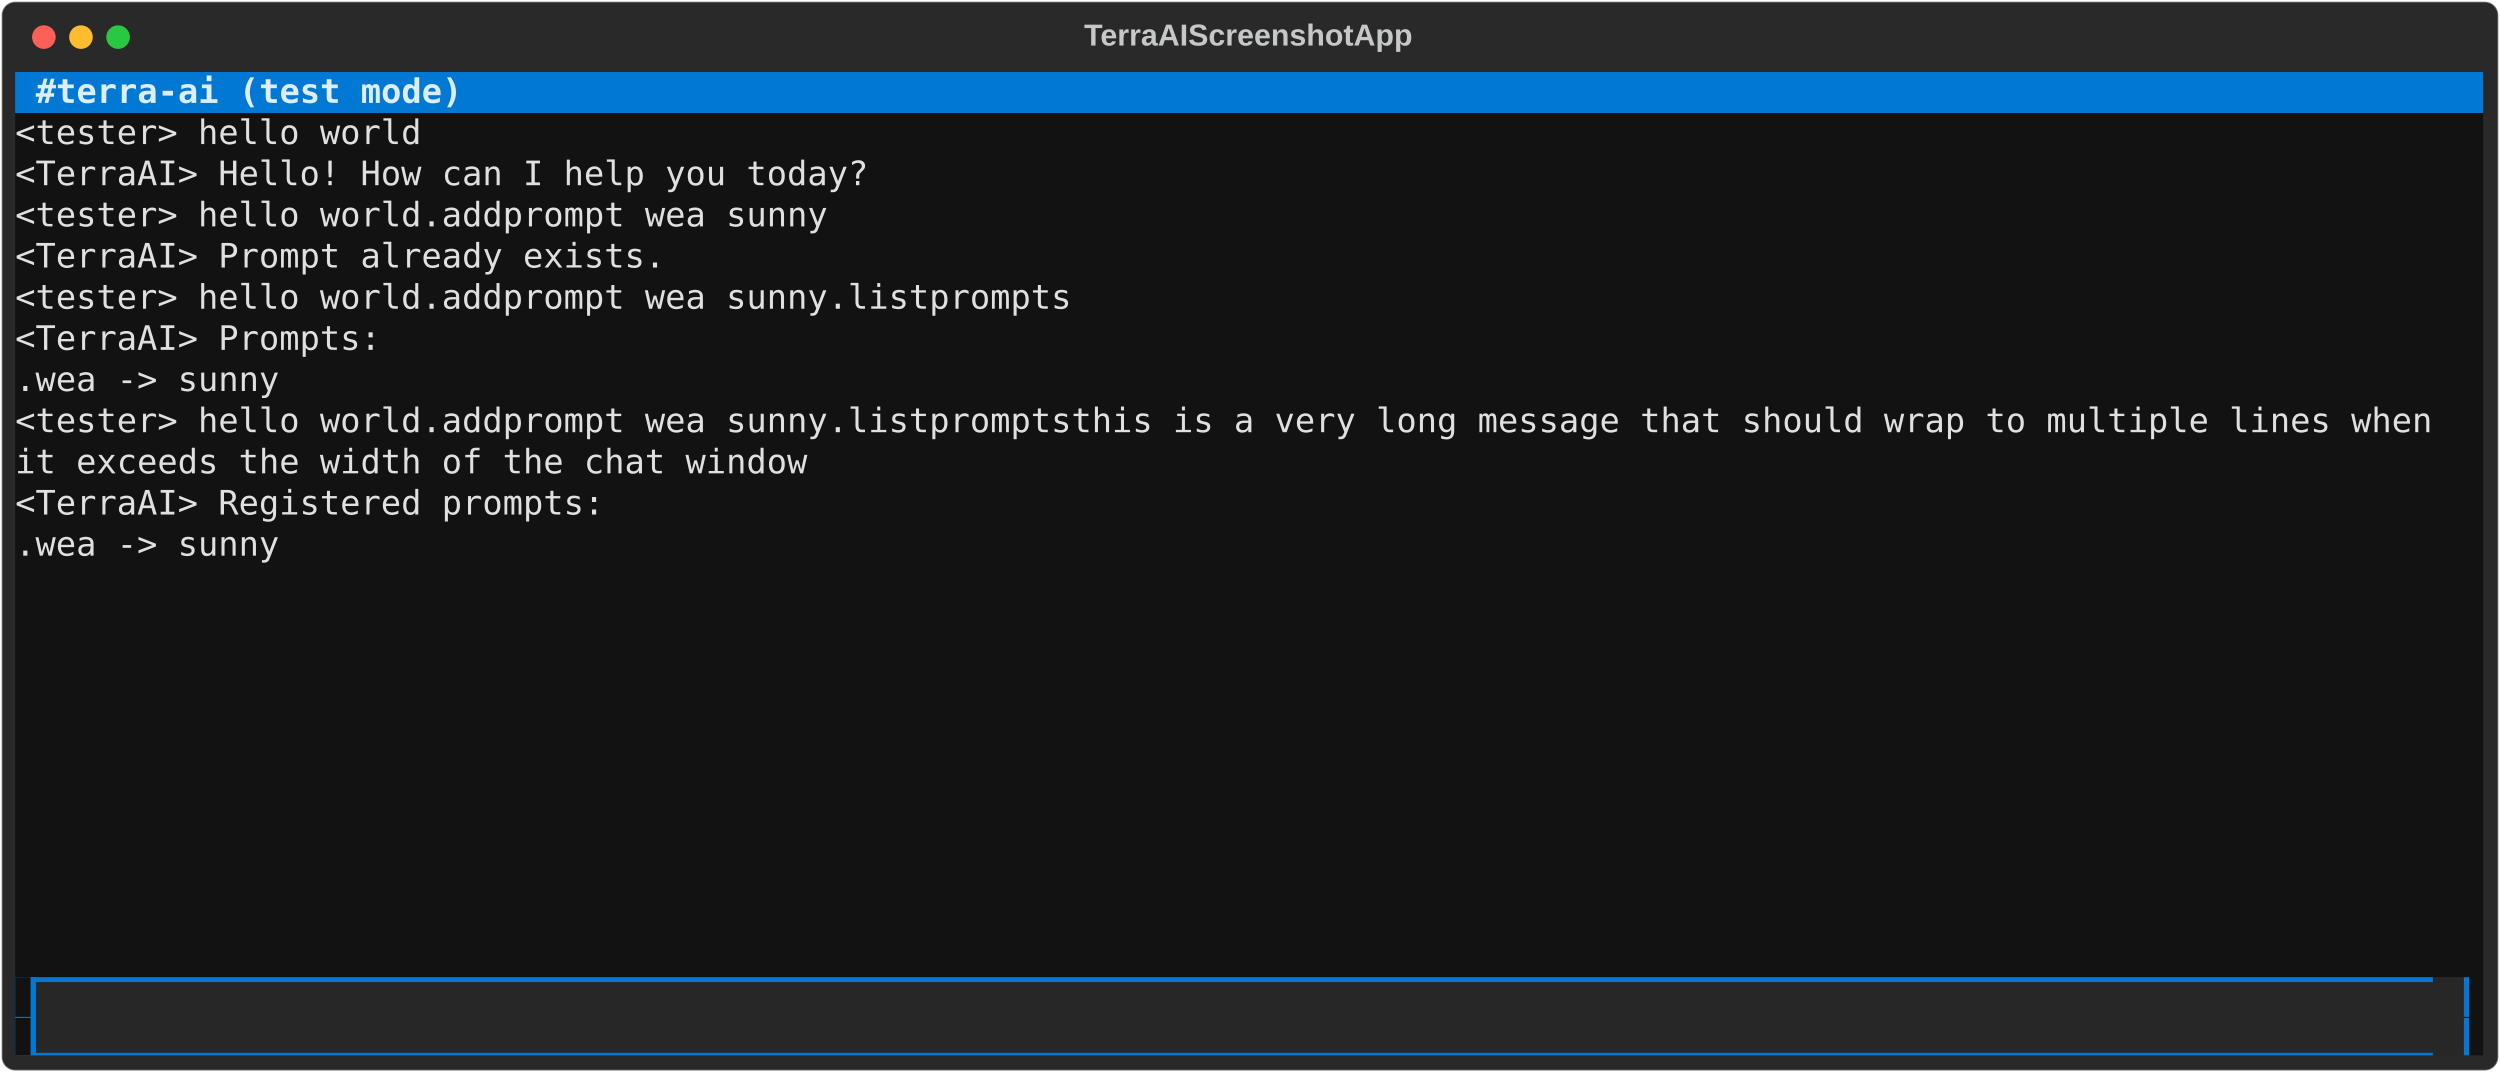
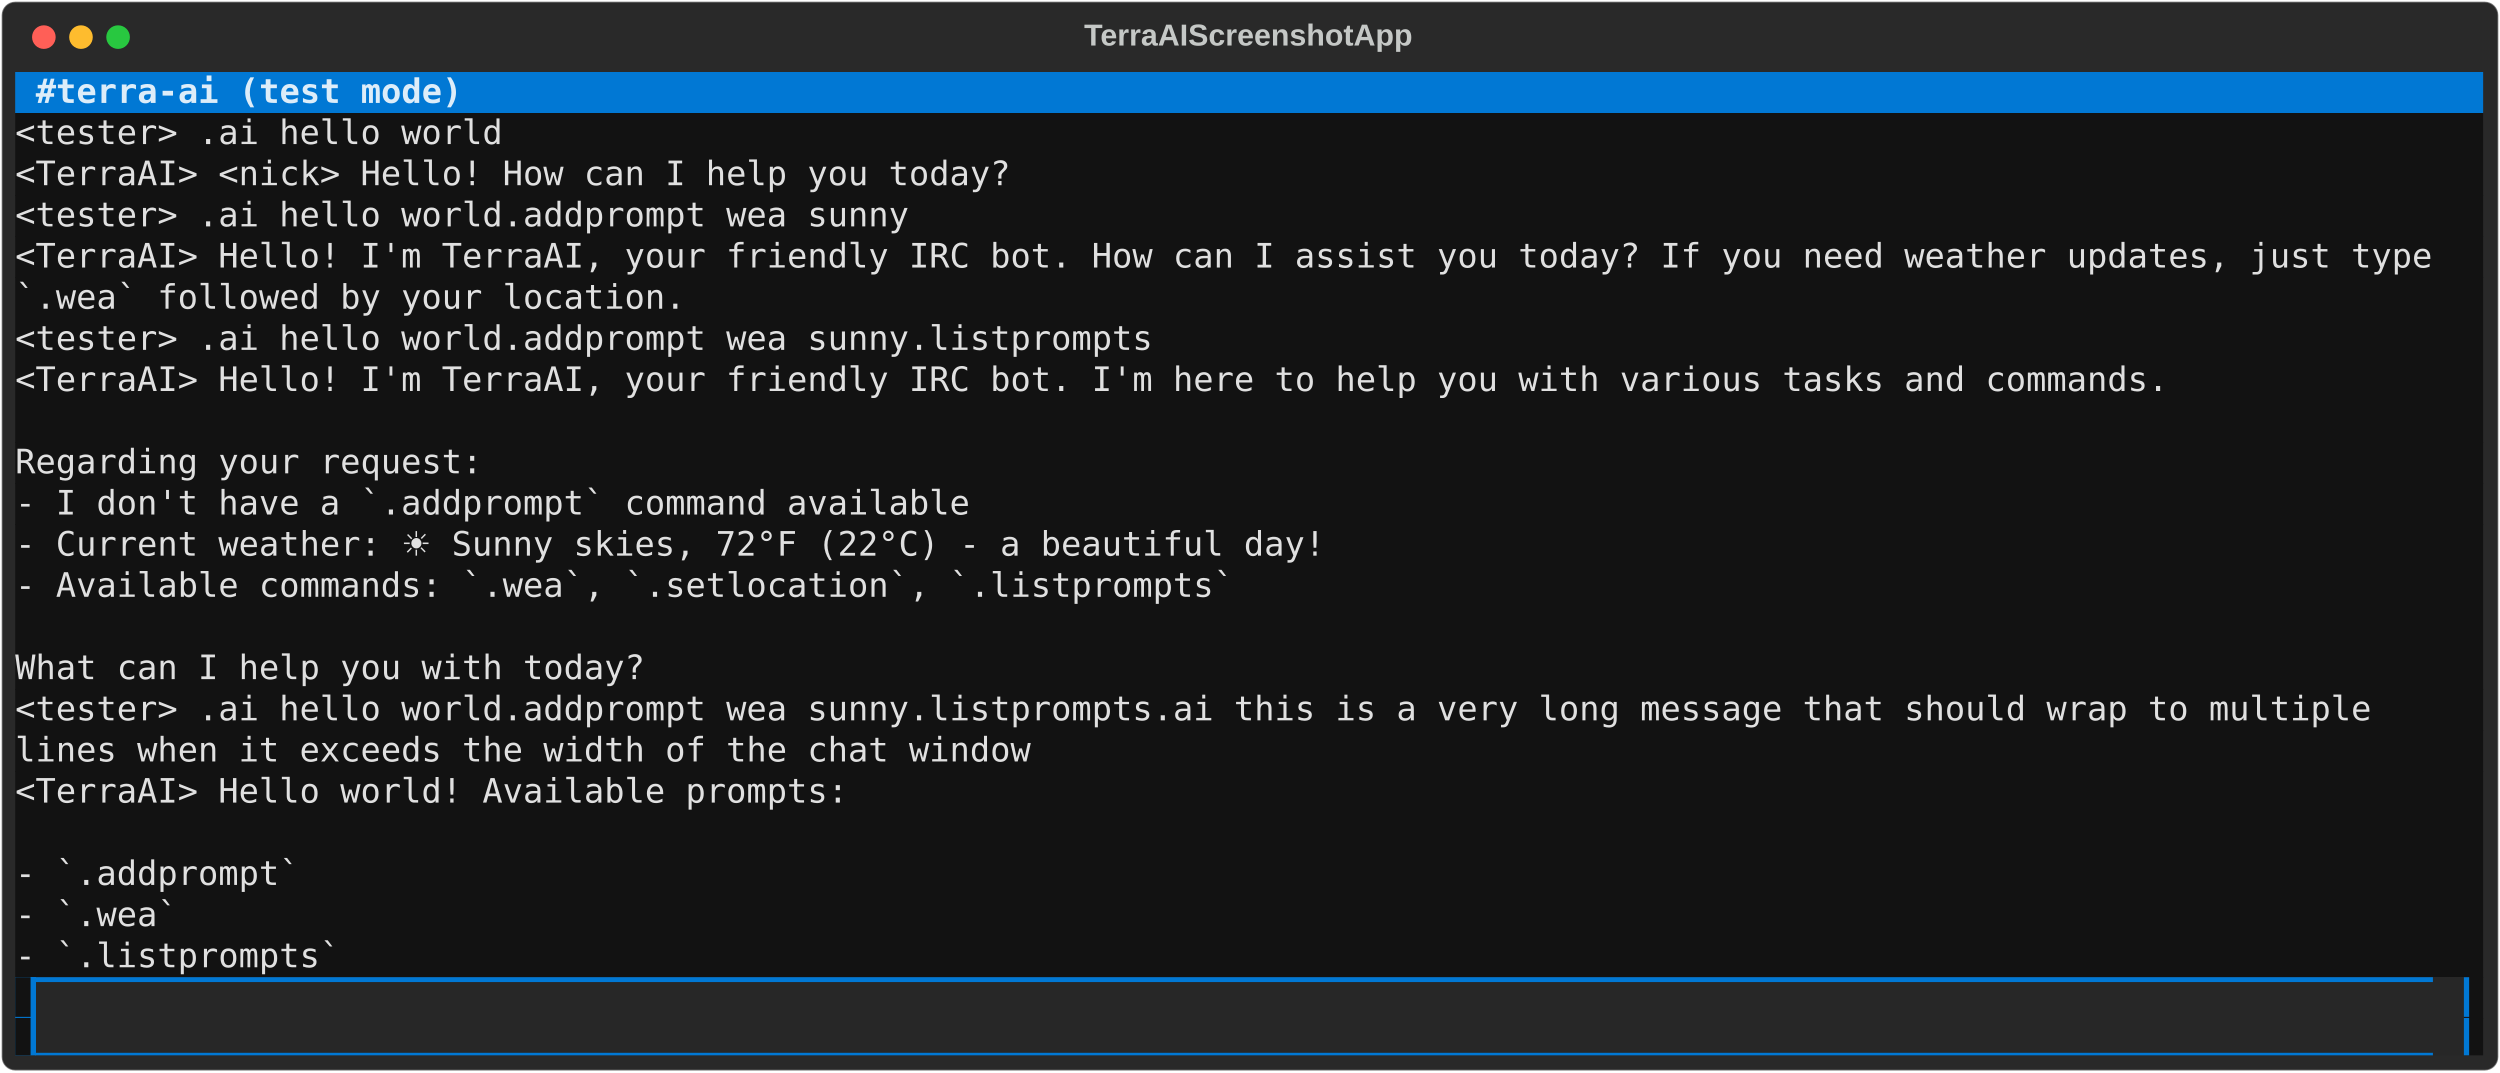
<svg xmlns="http://www.w3.org/2000/svg" class="rich-terminal" viewBox="0 0 1482 635.6">
  <style>

    @font-face {
        font-family: "Fira Code";
        src: local("FiraCode-Regular"),
                url("https://cdnjs.cloudflare.com/ajax/libs/firacode/6.2.0/woff2/FiraCode-Regular.woff2") format("woff2"),
                url("https://cdnjs.cloudflare.com/ajax/libs/firacode/6.2.0/woff/FiraCode-Regular.woff") format("woff");
        font-style: normal;
        font-weight: 400;
    }
    @font-face {
        font-family: "Fira Code";
        src: local("FiraCode-Bold"),
                url("https://cdnjs.cloudflare.com/ajax/libs/firacode/6.2.0/woff2/FiraCode-Bold.woff2") format("woff2"),
                url("https://cdnjs.cloudflare.com/ajax/libs/firacode/6.2.0/woff/FiraCode-Bold.woff") format("woff");
        font-style: bold;
        font-weight: 700;
    }

-     .terminal-1152825051-matrix {
+     .terminal-4287225144-matrix {
        font-family: Fira Code, monospace;
        font-size: 20px;
        line-height: 24.4px;
        font-variant-east-asian: full-width;
    }

-     .terminal-1152825051-title {
+     .terminal-4287225144-title {
        font-size: 18px;
        font-weight: bold;
        font-family: arial;
    }

-     .terminal-1152825051-r1 { fill: #c5c8c6 }
- .terminal-1152825051-r2 { fill: #ddedf9;font-weight: bold }
- .terminal-1152825051-r3 { fill: #e0e0e0 }
- .terminal-1152825051-r4 { fill: #121212 }
- .terminal-1152825051-r5 { fill: #0178d4 }
+     .terminal-4287225144-r1 { fill: #c5c8c6 }
+ .terminal-4287225144-r2 { fill: #ddedf9;font-weight: bold }
+ .terminal-4287225144-r3 { fill: #e0e0e0 }
+ .terminal-4287225144-r4 { fill: #121212 }
+ .terminal-4287225144-r5 { fill: #0178d4 }
    </style>
  <defs>
-     <clipPath id="terminal-1152825051-clip-terminal">
+     <clipPath id="terminal-4287225144-clip-terminal">
      <rect x="0" y="0" width="1463.0" height="584.6" />
    </clipPath>
-     <clipPath id="terminal-1152825051-line-0">
+     <clipPath id="terminal-4287225144-line-0">
      <rect x="0" y="1.5" width="1464" height="24.65" />
    </clipPath>
-     <clipPath id="terminal-1152825051-line-1">
+     <clipPath id="terminal-4287225144-line-1">
      <rect x="0" y="25.9" width="1464" height="24.65" />
    </clipPath>
-     <clipPath id="terminal-1152825051-line-2">
+     <clipPath id="terminal-4287225144-line-2">
      <rect x="0" y="50.3" width="1464" height="24.65" />
    </clipPath>
-     <clipPath id="terminal-1152825051-line-3">
+     <clipPath id="terminal-4287225144-line-3">
      <rect x="0" y="74.7" width="1464" height="24.65" />
    </clipPath>
-     <clipPath id="terminal-1152825051-line-4">
+     <clipPath id="terminal-4287225144-line-4">
      <rect x="0" y="99.1" width="1464" height="24.65" />
    </clipPath>
-     <clipPath id="terminal-1152825051-line-5">
+     <clipPath id="terminal-4287225144-line-5">
      <rect x="0" y="123.5" width="1464" height="24.65" />
    </clipPath>
-     <clipPath id="terminal-1152825051-line-6">
+     <clipPath id="terminal-4287225144-line-6">
      <rect x="0" y="147.9" width="1464" height="24.65" />
    </clipPath>
-     <clipPath id="terminal-1152825051-line-7">
+     <clipPath id="terminal-4287225144-line-7">
      <rect x="0" y="172.3" width="1464" height="24.65" />
    </clipPath>
-     <clipPath id="terminal-1152825051-line-8">
+     <clipPath id="terminal-4287225144-line-8">
      <rect x="0" y="196.7" width="1464" height="24.65" />
    </clipPath>
-     <clipPath id="terminal-1152825051-line-9">
+     <clipPath id="terminal-4287225144-line-9">
      <rect x="0" y="221.1" width="1464" height="24.65" />
    </clipPath>
-     <clipPath id="terminal-1152825051-line-10">
+     <clipPath id="terminal-4287225144-line-10">
      <rect x="0" y="245.5" width="1464" height="24.65" />
    </clipPath>
-     <clipPath id="terminal-1152825051-line-11">
+     <clipPath id="terminal-4287225144-line-11">
      <rect x="0" y="269.9" width="1464" height="24.65" />
    </clipPath>
-     <clipPath id="terminal-1152825051-line-12">
+     <clipPath id="terminal-4287225144-line-12">
      <rect x="0" y="294.3" width="1464" height="24.65" />
    </clipPath>
-     <clipPath id="terminal-1152825051-line-13">
+     <clipPath id="terminal-4287225144-line-13">
      <rect x="0" y="318.7" width="1464" height="24.65" />
    </clipPath>
-     <clipPath id="terminal-1152825051-line-14">
+     <clipPath id="terminal-4287225144-line-14">
      <rect x="0" y="343.1" width="1464" height="24.65" />
    </clipPath>
-     <clipPath id="terminal-1152825051-line-15">
+     <clipPath id="terminal-4287225144-line-15">
      <rect x="0" y="367.5" width="1464" height="24.65" />
    </clipPath>
-     <clipPath id="terminal-1152825051-line-16">
+     <clipPath id="terminal-4287225144-line-16">
      <rect x="0" y="391.9" width="1464" height="24.65" />
    </clipPath>
-     <clipPath id="terminal-1152825051-line-17">
+     <clipPath id="terminal-4287225144-line-17">
      <rect x="0" y="416.3" width="1464" height="24.65" />
    </clipPath>
-     <clipPath id="terminal-1152825051-line-18">
+     <clipPath id="terminal-4287225144-line-18">
      <rect x="0" y="440.7" width="1464" height="24.65" />
    </clipPath>
-     <clipPath id="terminal-1152825051-line-19">
+     <clipPath id="terminal-4287225144-line-19">
      <rect x="0" y="465.1" width="1464" height="24.65" />
    </clipPath>
-     <clipPath id="terminal-1152825051-line-20">
+     <clipPath id="terminal-4287225144-line-20">
      <rect x="0" y="489.5" width="1464" height="24.65" />
    </clipPath>
-     <clipPath id="terminal-1152825051-line-21">
+     <clipPath id="terminal-4287225144-line-21">
      <rect x="0" y="513.9" width="1464" height="24.65" />
    </clipPath>
-     <clipPath id="terminal-1152825051-line-22">
+     <clipPath id="terminal-4287225144-line-22">
      <rect x="0" y="538.3" width="1464" height="24.65" />
    </clipPath>
  </defs>
  <rect fill="#292929" stroke="rgba(255,255,255,0.35)" stroke-width="1" x="1" y="1" width="1480" height="633.6" rx="8" />
-   <text class="terminal-1152825051-title" fill="#c5c8c6" text-anchor="middle" x="740" y="27">TerraAIScreenshotApp</text>
+   <text class="terminal-4287225144-title" fill="#c5c8c6" text-anchor="middle" x="740" y="27">TerraAIScreenshotApp</text>
  <g transform="translate(26,22)">
    <circle cx="0" cy="0" r="7" fill="#ff5f57" />
    <circle cx="22" cy="0" r="7" fill="#febc2e" />
    <circle cx="44" cy="0" r="7" fill="#28c840" />
  </g>
-   <g transform="translate(9, 41)" clip-path="url(#terminal-1152825051-clip-terminal)">
+   <g transform="translate(9, 41)" clip-path="url(#terminal-4287225144-clip-terminal)">
    <rect fill="#0178d4" x="0" y="1.5" width="12.2" height="24.65" shape-rendering="crispEdges" />
    <rect fill="#0178d4" x="12.2" y="1.5" width="256.2" height="24.65" shape-rendering="crispEdges" />
    <rect fill="#0178d4" x="268.4" y="1.5" width="1183.4" height="24.65" shape-rendering="crispEdges" />
    <rect fill="#0178d4" x="1451.8" y="1.5" width="12.2" height="24.65" shape-rendering="crispEdges" />
-     <rect fill="#121212" x="0" y="25.9" width="244" height="24.65" shape-rendering="crispEdges" />
-     <rect fill="#121212" x="244" y="25.9" width="1220" height="24.65" shape-rendering="crispEdges" />
-     <rect fill="#121212" x="0" y="50.3" width="512.4" height="24.65" shape-rendering="crispEdges" />
-     <rect fill="#121212" x="512.4" y="50.3" width="951.6" height="24.65" shape-rendering="crispEdges" />
-     <rect fill="#121212" x="0" y="74.7" width="488" height="24.65" shape-rendering="crispEdges" />
-     <rect fill="#121212" x="488" y="74.7" width="976" height="24.65" shape-rendering="crispEdges" />
-     <rect fill="#121212" x="0" y="99.1" width="390.4" height="24.65" shape-rendering="crispEdges" />
-     <rect fill="#121212" x="390.4" y="99.1" width="1073.6" height="24.65" shape-rendering="crispEdges" />
-     <rect fill="#121212" x="0" y="123.5" width="634.4" height="24.65" shape-rendering="crispEdges" />
-     <rect fill="#121212" x="634.4" y="123.5" width="829.6" height="24.65" shape-rendering="crispEdges" />
-     <rect fill="#121212" x="0" y="147.9" width="219.6" height="24.65" shape-rendering="crispEdges" />
-     <rect fill="#121212" x="219.6" y="147.9" width="1244.4" height="24.65" shape-rendering="crispEdges" />
-     <rect fill="#121212" x="0" y="172.3" width="158.6" height="24.65" shape-rendering="crispEdges" />
-     <rect fill="#121212" x="158.6" y="172.3" width="1305.4" height="24.65" shape-rendering="crispEdges" />
-     <rect fill="#121212" x="0" y="196.7" width="1451.8" height="24.65" shape-rendering="crispEdges" />
-     <rect fill="#121212" x="1451.8" y="196.7" width="12.2" height="24.65" shape-rendering="crispEdges" />
-     <rect fill="#121212" x="0" y="221.1" width="475.8" height="24.65" shape-rendering="crispEdges" />
-     <rect fill="#121212" x="475.8" y="221.1" width="988.2" height="24.65" shape-rendering="crispEdges" />
-     <rect fill="#121212" x="0" y="245.5" width="353.8" height="24.65" shape-rendering="crispEdges" />
-     <rect fill="#121212" x="353.8" y="245.5" width="1110.2" height="24.65" shape-rendering="crispEdges" />
-     <rect fill="#121212" x="0" y="269.9" width="158.6" height="24.65" shape-rendering="crispEdges" />
-     <rect fill="#121212" x="158.6" y="269.9" width="1305.4" height="24.65" shape-rendering="crispEdges" />
-     <rect fill="#121212" x="0" y="294.3" width="1464" height="24.65" shape-rendering="crispEdges" />
+     <rect fill="#121212" x="0" y="25.9" width="292.8" height="24.65" shape-rendering="crispEdges" />
+     <rect fill="#121212" x="292.8" y="25.9" width="1171.2" height="24.65" shape-rendering="crispEdges" />
+     <rect fill="#121212" x="0" y="50.3" width="597.8" height="24.65" shape-rendering="crispEdges" />
+     <rect fill="#121212" x="597.8" y="50.3" width="866.2" height="24.65" shape-rendering="crispEdges" />
+     <rect fill="#121212" x="0" y="74.7" width="536.8" height="24.65" shape-rendering="crispEdges" />
+     <rect fill="#121212" x="536.8" y="74.7" width="927.2" height="24.65" shape-rendering="crispEdges" />
+     <rect fill="#121212" x="0" y="99.1" width="1451.8" height="24.65" shape-rendering="crispEdges" />
+     <rect fill="#121212" x="1451.8" y="99.1" width="12.2" height="24.65" shape-rendering="crispEdges" />
+     <rect fill="#121212" x="0" y="123.5" width="402.6" height="24.65" shape-rendering="crispEdges" />
+     <rect fill="#121212" x="402.6" y="123.5" width="1061.4" height="24.65" shape-rendering="crispEdges" />
+     <rect fill="#121212" x="0" y="147.9" width="683.2" height="24.65" shape-rendering="crispEdges" />
+     <rect fill="#121212" x="683.2" y="147.9" width="780.8" height="24.65" shape-rendering="crispEdges" />
+     <rect fill="#121212" x="0" y="172.3" width="1305.4" height="24.65" shape-rendering="crispEdges" />
+     <rect fill="#121212" x="1305.4" y="172.3" width="158.6" height="24.65" shape-rendering="crispEdges" />
+     <rect fill="#121212" x="0" y="196.7" width="0" height="24.65" shape-rendering="crispEdges" />
+     <rect fill="#121212" x="0" y="196.7" width="1464" height="24.65" shape-rendering="crispEdges" />
+     <rect fill="#121212" x="0" y="221.1" width="280.6" height="24.65" shape-rendering="crispEdges" />
+     <rect fill="#121212" x="280.6" y="221.1" width="1183.4" height="24.65" shape-rendering="crispEdges" />
+     <rect fill="#121212" x="0" y="245.5" width="573.4" height="24.65" shape-rendering="crispEdges" />
+     <rect fill="#121212" x="573.4" y="245.5" width="890.6" height="24.65" shape-rendering="crispEdges" />
+     <rect fill="#121212" x="0" y="269.9" width="793" height="24.65" shape-rendering="crispEdges" />
+     <rect fill="#121212" x="793" y="269.9" width="671" height="24.65" shape-rendering="crispEdges" />
+     <rect fill="#121212" x="0" y="294.3" width="732" height="24.65" shape-rendering="crispEdges" />
+     <rect fill="#121212" x="732" y="294.3" width="732" height="24.65" shape-rendering="crispEdges" />
+     <rect fill="#121212" x="0" y="318.7" width="0" height="24.65" shape-rendering="crispEdges" />
    <rect fill="#121212" x="0" y="318.7" width="1464" height="24.65" shape-rendering="crispEdges" />
-     <rect fill="#121212" x="0" y="343.1" width="1464" height="24.65" shape-rendering="crispEdges" />
-     <rect fill="#121212" x="0" y="367.5" width="1464" height="24.65" shape-rendering="crispEdges" />
-     <rect fill="#121212" x="0" y="391.9" width="1464" height="24.65" shape-rendering="crispEdges" />
-     <rect fill="#121212" x="0" y="416.3" width="1464" height="24.65" shape-rendering="crispEdges" />
+     <rect fill="#121212" x="0" y="343.1" width="378.2" height="24.65" shape-rendering="crispEdges" />
+     <rect fill="#121212" x="378.2" y="343.1" width="1085.8" height="24.65" shape-rendering="crispEdges" />
+     <rect fill="#121212" x="0" y="367.5" width="1415.2" height="24.65" shape-rendering="crispEdges" />
+     <rect fill="#121212" x="1415.2" y="367.5" width="48.8" height="24.65" shape-rendering="crispEdges" />
+     <rect fill="#121212" x="0" y="391.9" width="610" height="24.65" shape-rendering="crispEdges" />
+     <rect fill="#121212" x="610" y="391.9" width="854" height="24.65" shape-rendering="crispEdges" />
+     <rect fill="#121212" x="0" y="416.3" width="500.2" height="24.65" shape-rendering="crispEdges" />
+     <rect fill="#121212" x="500.2" y="416.3" width="963.8" height="24.65" shape-rendering="crispEdges" />
+     <rect fill="#121212" x="0" y="440.7" width="0" height="24.65" shape-rendering="crispEdges" />
    <rect fill="#121212" x="0" y="440.7" width="1464" height="24.65" shape-rendering="crispEdges" />
-     <rect fill="#121212" x="0" y="465.1" width="1464" height="24.65" shape-rendering="crispEdges" />
-     <rect fill="#121212" x="0" y="489.5" width="1464" height="24.65" shape-rendering="crispEdges" />
-     <rect fill="#121212" x="0" y="513.9" width="1464" height="24.65" shape-rendering="crispEdges" />
+     <rect fill="#121212" x="0" y="465.1" width="170.8" height="24.65" shape-rendering="crispEdges" />
+     <rect fill="#121212" x="170.8" y="465.1" width="1293.2" height="24.65" shape-rendering="crispEdges" />
+     <rect fill="#121212" x="0" y="489.5" width="97.6" height="24.65" shape-rendering="crispEdges" />
+     <rect fill="#121212" x="97.6" y="489.5" width="1366.4" height="24.65" shape-rendering="crispEdges" />
+     <rect fill="#121212" x="0" y="513.9" width="195.2" height="24.65" shape-rendering="crispEdges" />
+     <rect fill="#121212" x="195.2" y="513.9" width="1268.8" height="24.65" shape-rendering="crispEdges" />
    <rect fill="#0178d4" x="0" y="538.3" width="12.2" height="24.65" shape-rendering="crispEdges" />
    <rect fill="#272727" x="12.2" y="538.3" width="1439.6" height="24.65" shape-rendering="crispEdges" />
    <rect fill="#121212" x="1451.8" y="538.3" width="12.2" height="24.65" shape-rendering="crispEdges" />
    <rect fill="#0178d4" x="0" y="562.7" width="12.2" height="24.65" shape-rendering="crispEdges" />
    <rect fill="#272727" x="12.2" y="562.7" width="1439.6" height="24.65" shape-rendering="crispEdges" />
    <rect fill="#121212" x="1451.8" y="562.7" width="12.2" height="24.65" shape-rendering="crispEdges" />
-     <g class="terminal-1152825051-matrix">
-       <text class="terminal-1152825051-r2" x="12.2" y="20" textLength="256.2" clip-path="url(#terminal-1152825051-line-0)">#terra-ai (test mode)</text>
-       <text class="terminal-1152825051-r1" x="1464" y="20" textLength="12.2" clip-path="url(#terminal-1152825051-line-0)">
- </text>
-       <text class="terminal-1152825051-r3" x="0" y="44.4" textLength="244" clip-path="url(#terminal-1152825051-line-1)">&lt;tester&gt; hello world</text>
-       <text class="terminal-1152825051-r1" x="1464" y="44.4" textLength="12.2" clip-path="url(#terminal-1152825051-line-1)">
- </text>
-       <text class="terminal-1152825051-r3" x="0" y="68.8" textLength="512.4" clip-path="url(#terminal-1152825051-line-2)">&lt;TerraAI&gt; Hello! How can I help you today?</text>
-       <text class="terminal-1152825051-r1" x="1464" y="68.8" textLength="12.2" clip-path="url(#terminal-1152825051-line-2)">
- </text>
-       <text class="terminal-1152825051-r3" x="0" y="93.2" textLength="488" clip-path="url(#terminal-1152825051-line-3)">&lt;tester&gt; hello world.addprompt wea sunny</text>
-       <text class="terminal-1152825051-r1" x="1464" y="93.2" textLength="12.2" clip-path="url(#terminal-1152825051-line-3)">
- </text>
-       <text class="terminal-1152825051-r3" x="0" y="117.6" textLength="390.4" clip-path="url(#terminal-1152825051-line-4)">&lt;TerraAI&gt; Prompt already exists.</text>
-       <text class="terminal-1152825051-r1" x="1464" y="117.6" textLength="12.2" clip-path="url(#terminal-1152825051-line-4)">
- </text>
-       <text class="terminal-1152825051-r3" x="0" y="142" textLength="634.4" clip-path="url(#terminal-1152825051-line-5)">&lt;tester&gt; hello world.addprompt wea sunny.listprompts</text>
-       <text class="terminal-1152825051-r1" x="1464" y="142" textLength="12.2" clip-path="url(#terminal-1152825051-line-5)">
- </text>
-       <text class="terminal-1152825051-r3" x="0" y="166.4" textLength="219.6" clip-path="url(#terminal-1152825051-line-6)">&lt;TerraAI&gt; Prompts:</text>
-       <text class="terminal-1152825051-r1" x="1464" y="166.4" textLength="12.2" clip-path="url(#terminal-1152825051-line-6)">
- </text>
-       <text class="terminal-1152825051-r3" x="0" y="190.8" textLength="158.6" clip-path="url(#terminal-1152825051-line-7)">.wea -&gt; sunny</text>
-       <text class="terminal-1152825051-r1" x="1464" y="190.8" textLength="12.2" clip-path="url(#terminal-1152825051-line-7)">
- </text>
-       <text class="terminal-1152825051-r3" x="0" y="215.2" textLength="1451.8" clip-path="url(#terminal-1152825051-line-8)">&lt;tester&gt; hello world.addprompt wea sunny.listpromptsthis is a very long message that should wrap to multiple lines when</text>
-       <text class="terminal-1152825051-r1" x="1464" y="215.2" textLength="12.2" clip-path="url(#terminal-1152825051-line-8)">
- </text>
-       <text class="terminal-1152825051-r3" x="0" y="239.6" textLength="475.8" clip-path="url(#terminal-1152825051-line-9)">it exceeds the width of the chat window</text>
-       <text class="terminal-1152825051-r1" x="1464" y="239.6" textLength="12.2" clip-path="url(#terminal-1152825051-line-9)">
- </text>
-       <text class="terminal-1152825051-r3" x="0" y="264" textLength="353.8" clip-path="url(#terminal-1152825051-line-10)">&lt;TerraAI&gt; Registered prompts:</text>
-       <text class="terminal-1152825051-r1" x="1464" y="264" textLength="12.2" clip-path="url(#terminal-1152825051-line-10)">
- </text>
-       <text class="terminal-1152825051-r3" x="0" y="288.4" textLength="158.6" clip-path="url(#terminal-1152825051-line-11)">.wea -&gt; sunny</text>
-       <text class="terminal-1152825051-r1" x="1464" y="288.4" textLength="12.2" clip-path="url(#terminal-1152825051-line-11)">
- </text>
-       <text class="terminal-1152825051-r1" x="1464" y="312.8" textLength="12.2" clip-path="url(#terminal-1152825051-line-12)">
- </text>
-       <text class="terminal-1152825051-r1" x="1464" y="337.2" textLength="12.2" clip-path="url(#terminal-1152825051-line-13)">
- </text>
-       <text class="terminal-1152825051-r1" x="1464" y="361.6" textLength="12.2" clip-path="url(#terminal-1152825051-line-14)">
- </text>
-       <text class="terminal-1152825051-r1" x="1464" y="386" textLength="12.2" clip-path="url(#terminal-1152825051-line-15)">
- </text>
-       <text class="terminal-1152825051-r1" x="1464" y="410.4" textLength="12.2" clip-path="url(#terminal-1152825051-line-16)">
- </text>
-       <text class="terminal-1152825051-r1" x="1464" y="434.8" textLength="12.2" clip-path="url(#terminal-1152825051-line-17)">
- </text>
-       <text class="terminal-1152825051-r1" x="1464" y="459.2" textLength="12.2" clip-path="url(#terminal-1152825051-line-18)">
- </text>
-       <text class="terminal-1152825051-r1" x="1464" y="483.6" textLength="12.2" clip-path="url(#terminal-1152825051-line-19)">
- </text>
-       <text class="terminal-1152825051-r1" x="1464" y="508" textLength="12.2" clip-path="url(#terminal-1152825051-line-20)">
- </text>
-       <text class="terminal-1152825051-r1" x="1464" y="532.4" textLength="12.2" clip-path="url(#terminal-1152825051-line-21)">
- </text>
-       <text class="terminal-1152825051-r4" x="0" y="556.8" textLength="12.2" clip-path="url(#terminal-1152825051-line-22)">▊</text>
-       <text class="terminal-1152825051-r5" x="12.2" y="556.8" textLength="1439.6" clip-path="url(#terminal-1152825051-line-22)">▔▔▔▔▔▔▔▔▔▔▔▔▔▔▔▔▔▔▔▔▔▔▔▔▔▔▔▔▔▔▔▔▔▔▔▔▔▔▔▔▔▔▔▔▔▔▔▔▔▔▔▔▔▔▔▔▔▔▔▔▔▔▔▔▔▔▔▔▔▔▔▔▔▔▔▔▔▔▔▔▔▔▔▔▔▔▔▔▔▔▔▔▔▔▔▔▔▔▔▔▔▔▔▔▔▔▔▔▔▔▔▔▔▔▔▔▔▔</text>
-       <text class="terminal-1152825051-r5" x="1451.8" y="556.8" textLength="12.2" clip-path="url(#terminal-1152825051-line-22)">▎</text>
-       <text class="terminal-1152825051-r1" x="1464" y="556.8" textLength="12.2" clip-path="url(#terminal-1152825051-line-22)">
- </text>
-       <text class="terminal-1152825051-r4" x="0" y="581.2" textLength="12.2" clip-path="url(#terminal-1152825051-line-23)">▊</text>
-       <text class="terminal-1152825051-r5" x="12.2" y="581.2" textLength="1439.6" clip-path="url(#terminal-1152825051-line-23)">▁▁▁▁▁▁▁▁▁▁▁▁▁▁▁▁▁▁▁▁▁▁▁▁▁▁▁▁▁▁▁▁▁▁▁▁▁▁▁▁▁▁▁▁▁▁▁▁▁▁▁▁▁▁▁▁▁▁▁▁▁▁▁▁▁▁▁▁▁▁▁▁▁▁▁▁▁▁▁▁▁▁▁▁▁▁▁▁▁▁▁▁▁▁▁▁▁▁▁▁▁▁▁▁▁▁▁▁▁▁▁▁▁▁▁▁▁▁</text>
-       <text class="terminal-1152825051-r5" x="1451.8" y="581.2" textLength="12.2" clip-path="url(#terminal-1152825051-line-23)">▎</text>
+     <g class="terminal-4287225144-matrix">
+       <text class="terminal-4287225144-r2" x="12.2" y="20" textLength="256.2" clip-path="url(#terminal-4287225144-line-0)">#terra-ai (test mode)</text>
+       <text class="terminal-4287225144-r1" x="1464" y="20" textLength="12.2" clip-path="url(#terminal-4287225144-line-0)">
+ </text>
+       <text class="terminal-4287225144-r3" x="0" y="44.4" textLength="292.8" clip-path="url(#terminal-4287225144-line-1)">&lt;tester&gt; .ai hello world</text>
+       <text class="terminal-4287225144-r1" x="1464" y="44.4" textLength="12.2" clip-path="url(#terminal-4287225144-line-1)">
+ </text>
+       <text class="terminal-4287225144-r3" x="0" y="68.8" textLength="597.8" clip-path="url(#terminal-4287225144-line-2)">&lt;TerraAI&gt; &lt;nick&gt; Hello! How can I help you today?</text>
+       <text class="terminal-4287225144-r1" x="1464" y="68.8" textLength="12.2" clip-path="url(#terminal-4287225144-line-2)">
+ </text>
+       <text class="terminal-4287225144-r3" x="0" y="93.2" textLength="536.8" clip-path="url(#terminal-4287225144-line-3)">&lt;tester&gt; .ai hello world.addprompt wea sunny</text>
+       <text class="terminal-4287225144-r1" x="1464" y="93.2" textLength="12.2" clip-path="url(#terminal-4287225144-line-3)">
+ </text>
+       <text class="terminal-4287225144-r3" x="0" y="117.6" textLength="1451.8" clip-path="url(#terminal-4287225144-line-4)">&lt;TerraAI&gt; Hello! I'm TerraAI, your friendly IRC bot. How can I assist you today? If you need weather updates, just type</text>
+       <text class="terminal-4287225144-r1" x="1464" y="117.6" textLength="12.2" clip-path="url(#terminal-4287225144-line-4)">
+ </text>
+       <text class="terminal-4287225144-r3" x="0" y="142" textLength="402.6" clip-path="url(#terminal-4287225144-line-5)">`.wea` followed by your location.</text>
+       <text class="terminal-4287225144-r1" x="1464" y="142" textLength="12.2" clip-path="url(#terminal-4287225144-line-5)">
+ </text>
+       <text class="terminal-4287225144-r3" x="0" y="166.4" textLength="683.2" clip-path="url(#terminal-4287225144-line-6)">&lt;tester&gt; .ai hello world.addprompt wea sunny.listprompts</text>
+       <text class="terminal-4287225144-r1" x="1464" y="166.4" textLength="12.2" clip-path="url(#terminal-4287225144-line-6)">
+ </text>
+       <text class="terminal-4287225144-r3" x="0" y="190.8" textLength="1305.4" clip-path="url(#terminal-4287225144-line-7)">&lt;TerraAI&gt; Hello! I'm TerraAI, your friendly IRC bot. I'm here to help you with various tasks and commands. </text>
+       <text class="terminal-4287225144-r1" x="1464" y="190.8" textLength="12.2" clip-path="url(#terminal-4287225144-line-7)">
+ </text>
+       <text class="terminal-4287225144-r1" x="1464" y="215.2" textLength="12.2" clip-path="url(#terminal-4287225144-line-8)">
+ </text>
+       <text class="terminal-4287225144-r3" x="0" y="239.6" textLength="280.6" clip-path="url(#terminal-4287225144-line-9)">Regarding your request:</text>
+       <text class="terminal-4287225144-r1" x="1464" y="239.6" textLength="12.2" clip-path="url(#terminal-4287225144-line-9)">
+ </text>
+       <text class="terminal-4287225144-r3" x="0" y="264" textLength="573.4" clip-path="url(#terminal-4287225144-line-10)">- I don't have a `.addprompt` command available</text>
+       <text class="terminal-4287225144-r1" x="1464" y="264" textLength="12.2" clip-path="url(#terminal-4287225144-line-10)">
+ </text>
+       <text class="terminal-4287225144-r3" x="0" y="288.4" textLength="793" clip-path="url(#terminal-4287225144-line-11)">- Current weather: ☀️ Sunny skies, 72°F (22°C) - a beautiful day!</text>
+       <text class="terminal-4287225144-r1" x="1464" y="288.4" textLength="12.2" clip-path="url(#terminal-4287225144-line-11)">
+ </text>
+       <text class="terminal-4287225144-r3" x="0" y="312.8" textLength="732" clip-path="url(#terminal-4287225144-line-12)">- Available commands: `.wea`, `.setlocation`, `.listprompts`</text>
+       <text class="terminal-4287225144-r1" x="1464" y="312.8" textLength="12.2" clip-path="url(#terminal-4287225144-line-12)">
+ </text>
+       <text class="terminal-4287225144-r1" x="1464" y="337.2" textLength="12.2" clip-path="url(#terminal-4287225144-line-13)">
+ </text>
+       <text class="terminal-4287225144-r3" x="0" y="361.6" textLength="378.2" clip-path="url(#terminal-4287225144-line-14)">What can I help you with today?</text>
+       <text class="terminal-4287225144-r1" x="1464" y="361.6" textLength="12.2" clip-path="url(#terminal-4287225144-line-14)">
+ </text>
+       <text class="terminal-4287225144-r3" x="0" y="386" textLength="1415.2" clip-path="url(#terminal-4287225144-line-15)">&lt;tester&gt; .ai hello world.addprompt wea sunny.listprompts.ai this is a very long message that should wrap to multiple</text>
+       <text class="terminal-4287225144-r1" x="1464" y="386" textLength="12.2" clip-path="url(#terminal-4287225144-line-15)">
+ </text>
+       <text class="terminal-4287225144-r3" x="0" y="410.4" textLength="610" clip-path="url(#terminal-4287225144-line-16)">lines when it exceeds the width of the chat window</text>
+       <text class="terminal-4287225144-r1" x="1464" y="410.4" textLength="12.2" clip-path="url(#terminal-4287225144-line-16)">
+ </text>
+       <text class="terminal-4287225144-r3" x="0" y="434.8" textLength="500.2" clip-path="url(#terminal-4287225144-line-17)">&lt;TerraAI&gt; Hello world! Available prompts:</text>
+       <text class="terminal-4287225144-r1" x="1464" y="434.8" textLength="12.2" clip-path="url(#terminal-4287225144-line-17)">
+ </text>
+       <text class="terminal-4287225144-r1" x="1464" y="459.2" textLength="12.2" clip-path="url(#terminal-4287225144-line-18)">
+ </text>
+       <text class="terminal-4287225144-r3" x="0" y="483.6" textLength="170.8" clip-path="url(#terminal-4287225144-line-19)">- `.addprompt`</text>
+       <text class="terminal-4287225144-r1" x="1464" y="483.6" textLength="12.2" clip-path="url(#terminal-4287225144-line-19)">
+ </text>
+       <text class="terminal-4287225144-r3" x="0" y="508" textLength="97.6" clip-path="url(#terminal-4287225144-line-20)">- `.wea`</text>
+       <text class="terminal-4287225144-r1" x="1464" y="508" textLength="12.2" clip-path="url(#terminal-4287225144-line-20)">
+ </text>
+       <text class="terminal-4287225144-r3" x="0" y="532.4" textLength="195.2" clip-path="url(#terminal-4287225144-line-21)">- `.listprompts`</text>
+       <text class="terminal-4287225144-r1" x="1464" y="532.4" textLength="12.2" clip-path="url(#terminal-4287225144-line-21)">
+ </text>
+       <text class="terminal-4287225144-r4" x="0" y="556.8" textLength="12.2" clip-path="url(#terminal-4287225144-line-22)">▊</text>
+       <text class="terminal-4287225144-r5" x="12.2" y="556.8" textLength="1439.6" clip-path="url(#terminal-4287225144-line-22)">▔▔▔▔▔▔▔▔▔▔▔▔▔▔▔▔▔▔▔▔▔▔▔▔▔▔▔▔▔▔▔▔▔▔▔▔▔▔▔▔▔▔▔▔▔▔▔▔▔▔▔▔▔▔▔▔▔▔▔▔▔▔▔▔▔▔▔▔▔▔▔▔▔▔▔▔▔▔▔▔▔▔▔▔▔▔▔▔▔▔▔▔▔▔▔▔▔▔▔▔▔▔▔▔▔▔▔▔▔▔▔▔▔▔▔▔▔▔</text>
+       <text class="terminal-4287225144-r5" x="1451.8" y="556.8" textLength="12.2" clip-path="url(#terminal-4287225144-line-22)">▎</text>
+       <text class="terminal-4287225144-r1" x="1464" y="556.8" textLength="12.2" clip-path="url(#terminal-4287225144-line-22)">
+ </text>
+       <text class="terminal-4287225144-r4" x="0" y="581.2" textLength="12.2" clip-path="url(#terminal-4287225144-line-23)">▊</text>
+       <text class="terminal-4287225144-r5" x="12.2" y="581.2" textLength="1439.6" clip-path="url(#terminal-4287225144-line-23)">▁▁▁▁▁▁▁▁▁▁▁▁▁▁▁▁▁▁▁▁▁▁▁▁▁▁▁▁▁▁▁▁▁▁▁▁▁▁▁▁▁▁▁▁▁▁▁▁▁▁▁▁▁▁▁▁▁▁▁▁▁▁▁▁▁▁▁▁▁▁▁▁▁▁▁▁▁▁▁▁▁▁▁▁▁▁▁▁▁▁▁▁▁▁▁▁▁▁▁▁▁▁▁▁▁▁▁▁▁▁▁▁▁▁▁▁▁▁</text>
+       <text class="terminal-4287225144-r5" x="1451.8" y="581.2" textLength="12.2" clip-path="url(#terminal-4287225144-line-23)">▎</text>
    </g>
  </g>
</svg>
